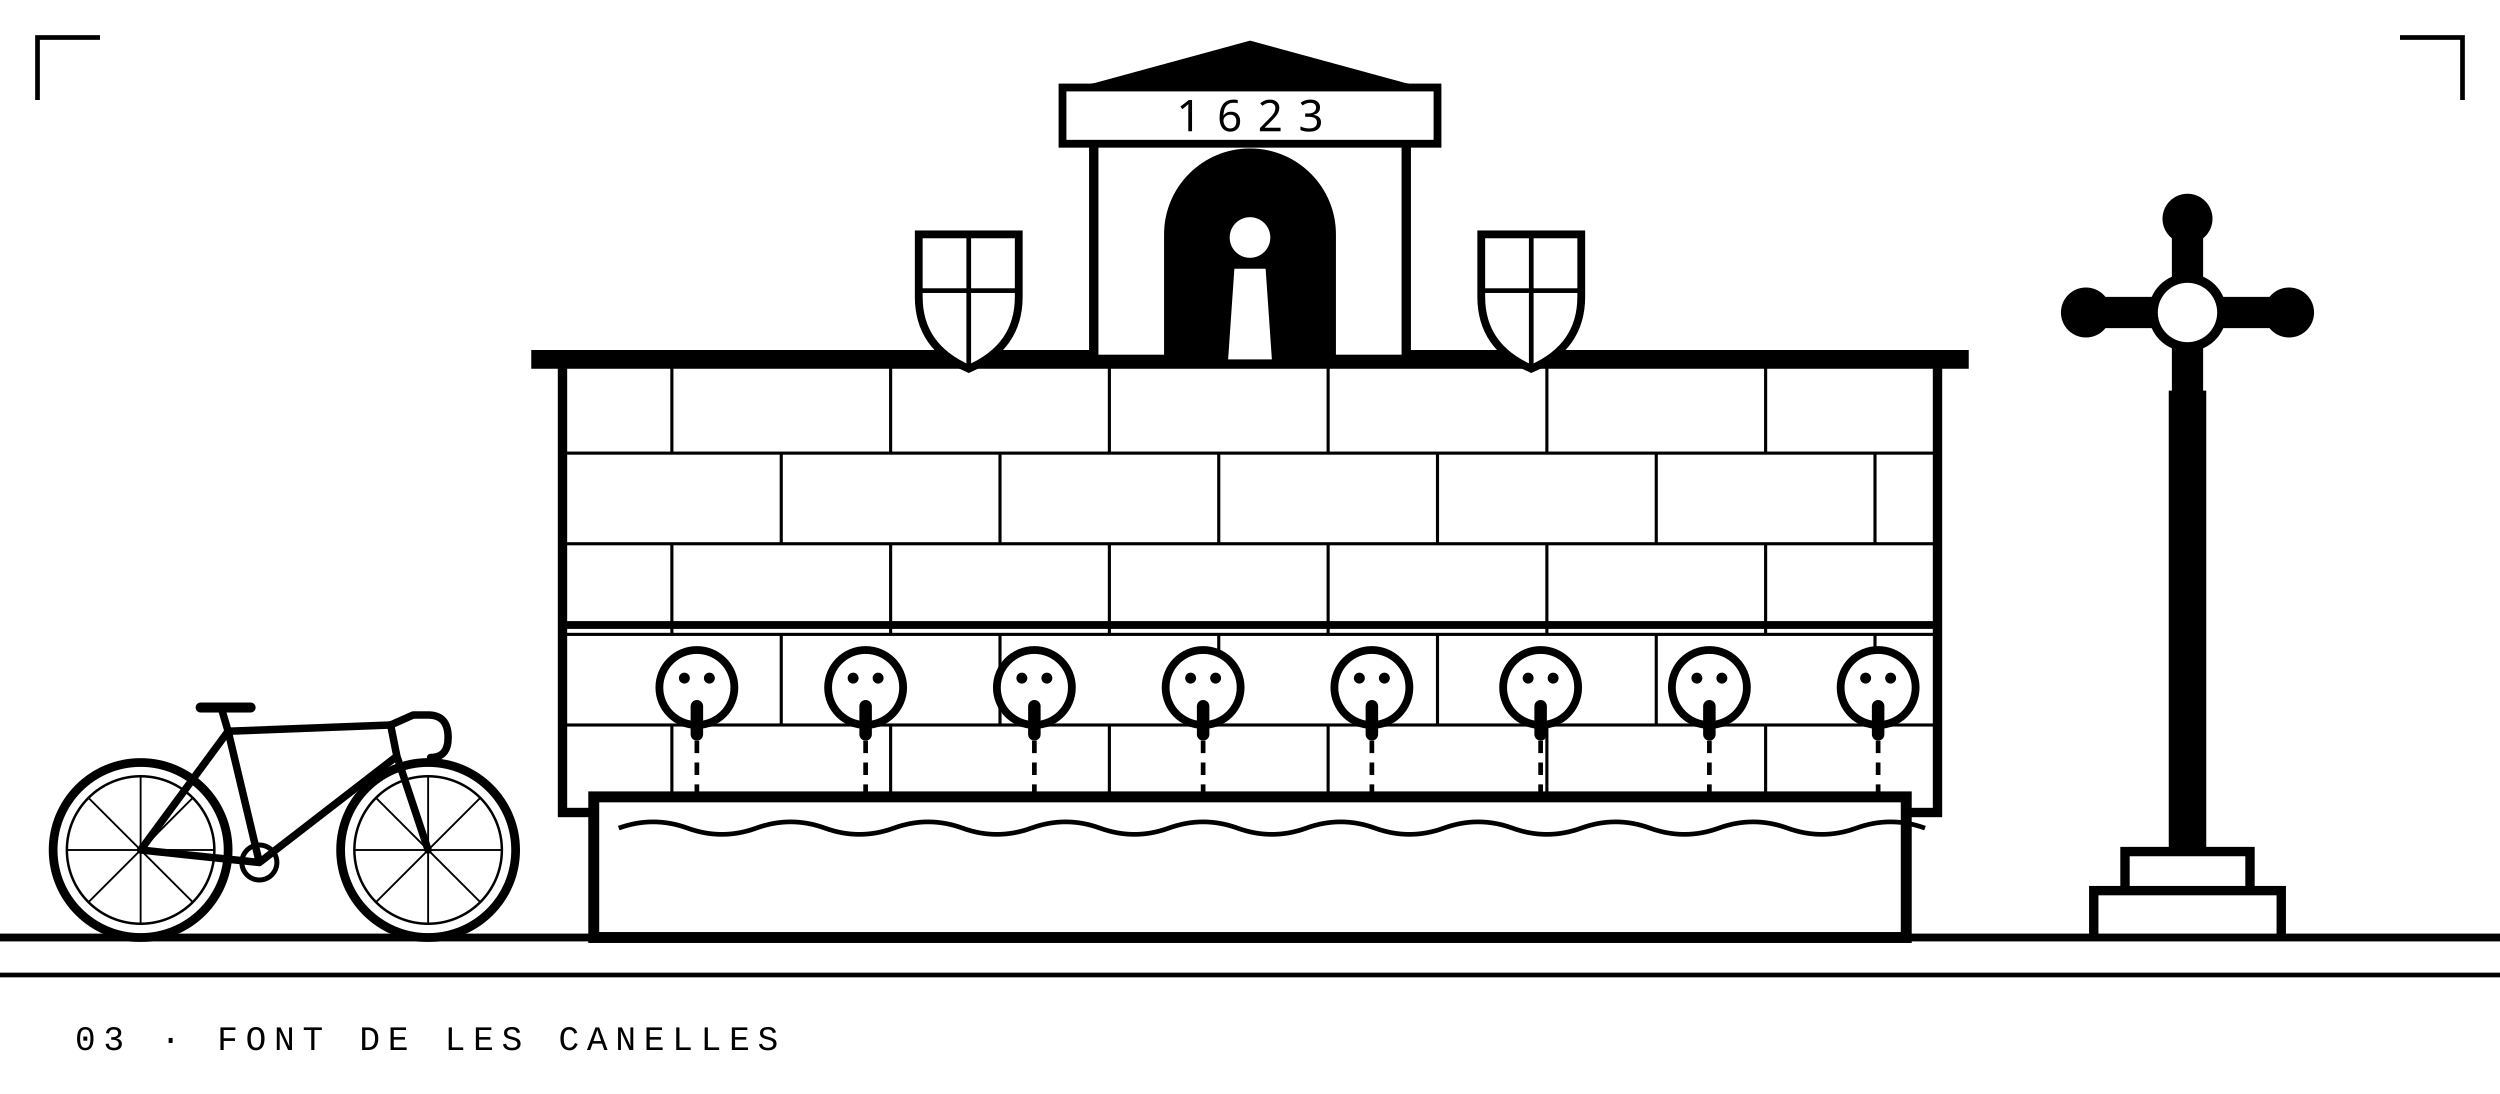
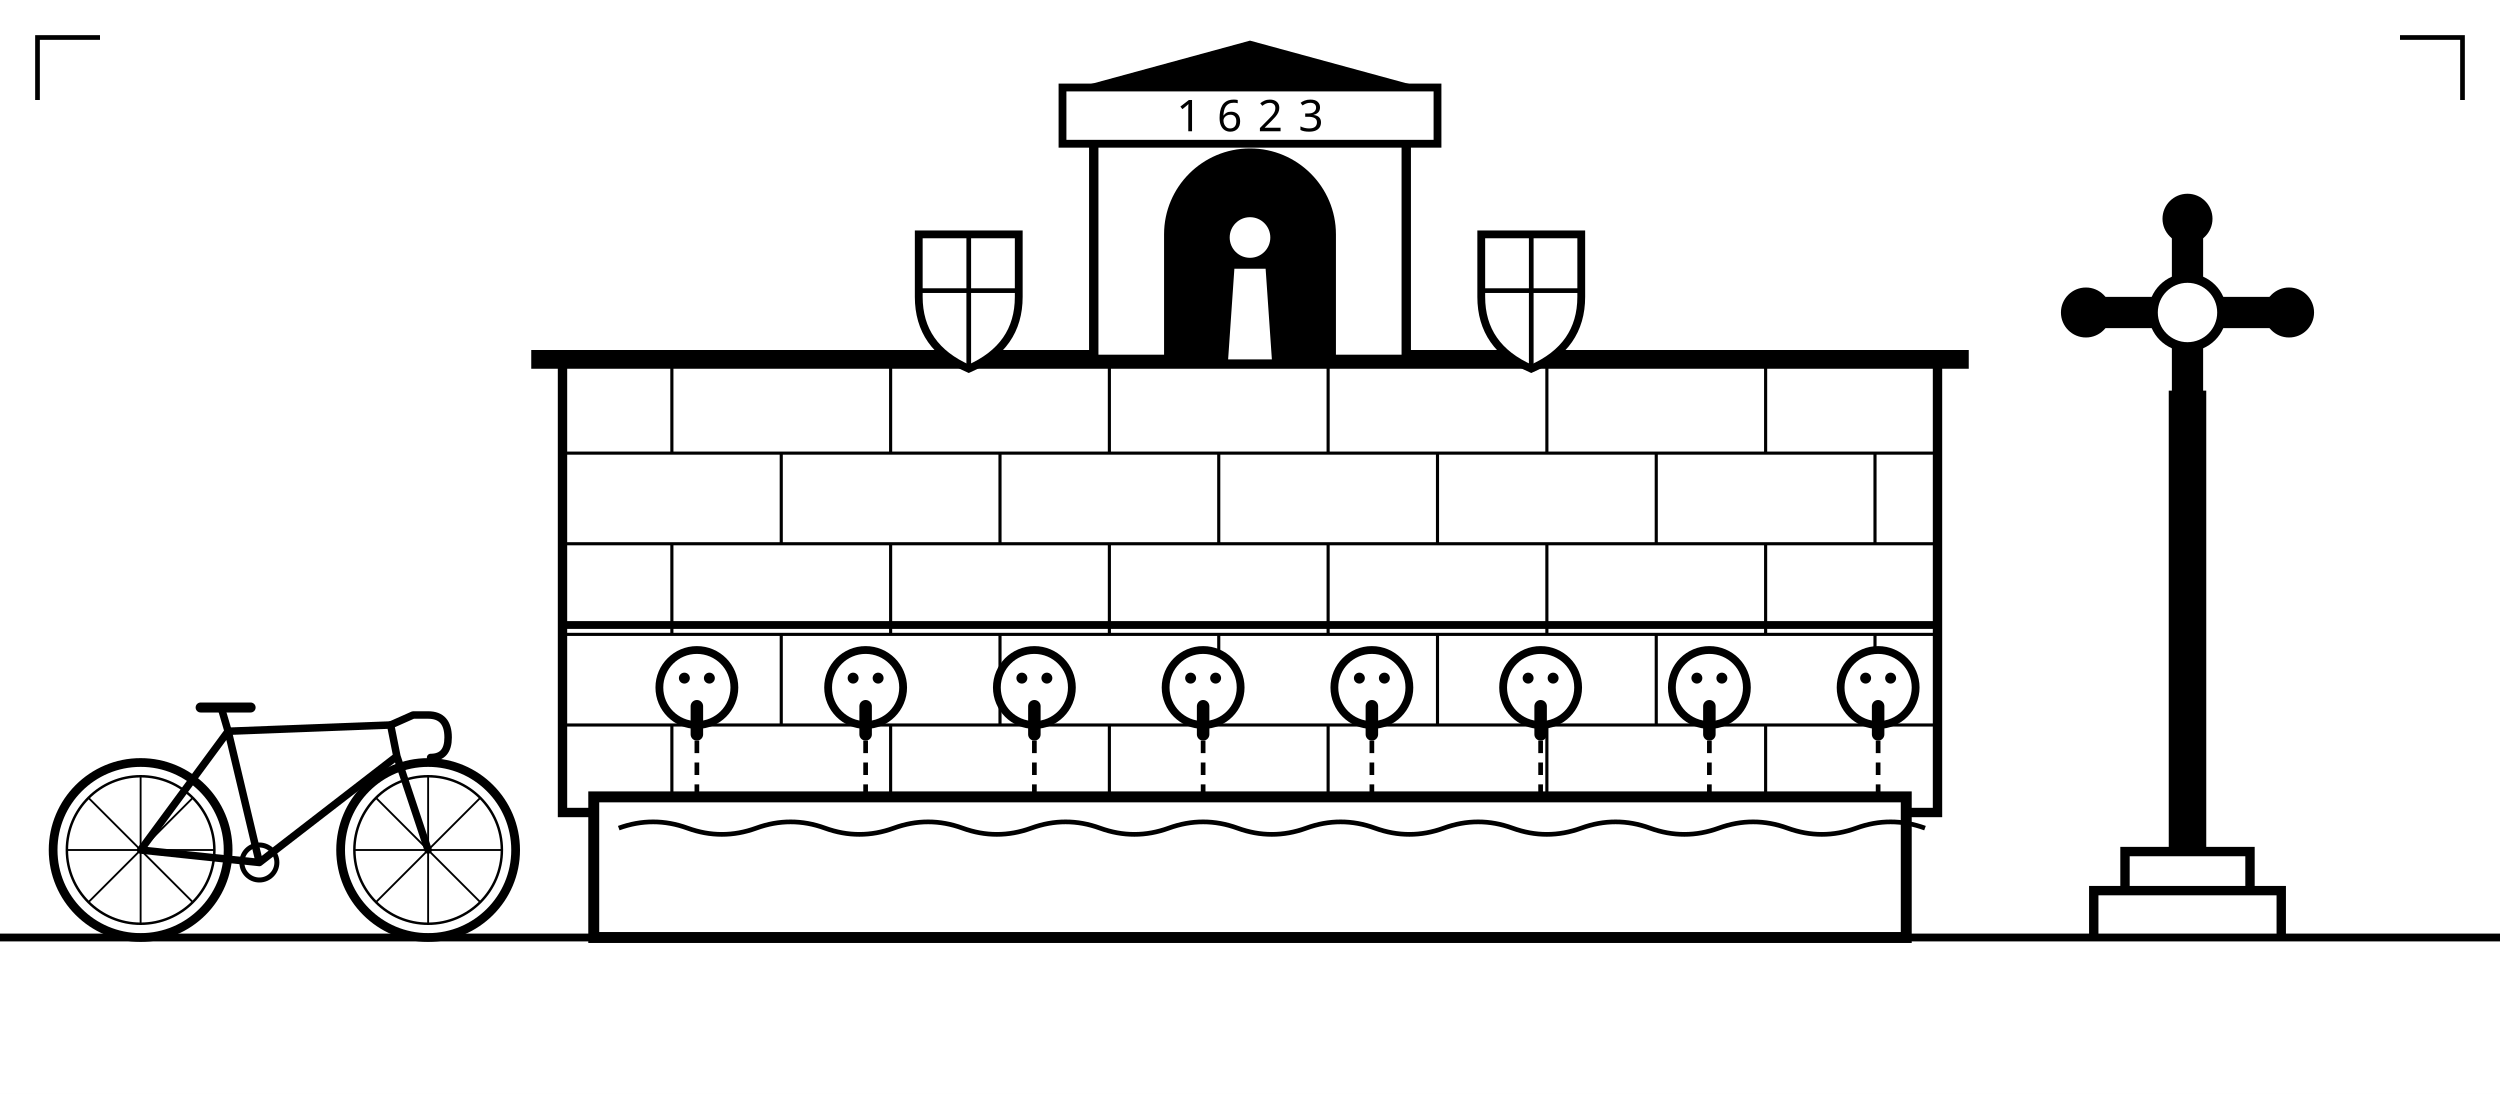
<svg xmlns="http://www.w3.org/2000/svg" viewBox="0 0 1600 700" width="1600" height="700">
  <rect width="1600" height="700" fill="#fff" />
  <rect x="360" y="230" width="880" height="290" fill="#fff" stroke="#000" stroke-width="6" />
  <g stroke="#000" stroke-width="2">
    <path d="M360 290H1240" />
    <path d="M360 348H1240" />
    <path d="M360 406H1240" />
    <path d="M360 464H1240" />
    <path d="M430 232V290" />
    <path d="M570 232V290" />
    <path d="M710 232V290" />
    <path d="M850 232V290" />
    <path d="M990 232V290" />
    <path d="M1130 232V290" />
    <path d="M500 290V348" />
    <path d="M640 290V348" />
    <path d="M780 290V348" />
    <path d="M920 290V348" />
    <path d="M1060 290V348" />
    <path d="M1200 290V348" />
    <path d="M430 348V406" />
    <path d="M570 348V406" />
    <path d="M710 348V406" />
    <path d="M850 348V406" />
    <path d="M990 348V406" />
    <path d="M1130 348V406" />
    <path d="M500 406V464" />
    <path d="M640 406V464" />
    <path d="M780 406V464" />
    <path d="M920 406V464" />
    <path d="M1060 406V464" />
    <path d="M1200 406V464" />
    <path d="M430 464V522" />
    <path d="M570 464V522" />
    <path d="M710 464V522" />
    <path d="M850 464V522" />
    <path d="M990 464V522" />
    <path d="M1130 464V522" />
  </g>
  <path d="M340 230H1260" stroke="#000" stroke-width="12" />
  <rect x="700" y="90" width="200" height="140" fill="#fff" stroke="#000" stroke-width="6" />
  <path d="M745 230V150A55 55 0 0 1 855 150V230Z" fill="#000" />
  <circle cx="800" cy="152" r="13" fill="#fff" />
  <path d="M786 230L790 172H810L814 230Z" fill="#fff" />
  <rect x="680" y="56" width="240" height="36" fill="#fff" stroke="#000" stroke-width="5" />
  <text x="800" y="84" text-anchor="middle" font-family="Anton,Impact,Arial Narrow,sans-serif" font-size="28" letter-spacing="10" fill="#000">1623</text>
  <path d="M690 56L800 26L910 56Z" fill="#000" />
  <path d="M588 150H652V190Q652 222 620 236Q588 222 588 190Z" fill="#fff" stroke="#000" stroke-width="5" />
  <path d="M588 186H652M620 150V236" stroke="#000" stroke-width="3" />
  <path d="M948 150H1012V190Q1012 222 980 236Q948 222 948 190Z" fill="#fff" stroke="#000" stroke-width="5" />
  <path d="M948 186H1012M980 150V236" stroke="#000" stroke-width="3" />
  <path d="M360 400H1240" stroke="#000" stroke-width="5" />
  <circle cx="446" cy="440" r="24" fill="#fff" stroke="#000" stroke-width="5" />
  <circle cx="438" cy="434" r="3.5" fill="#000" />
  <circle cx="454" cy="434" r="3.5" fill="#000" />
  <path d="M446 452V470" stroke="#000" stroke-width="8" stroke-linecap="round" />
  <path d="M446 474V520" stroke="#000" stroke-width="3" stroke-dasharray="8 6" />
  <circle cx="554" cy="440" r="24" fill="#fff" stroke="#000" stroke-width="5" />
  <circle cx="546" cy="434" r="3.5" fill="#000" />
  <circle cx="562" cy="434" r="3.5" fill="#000" />
  <path d="M554 452V470" stroke="#000" stroke-width="8" stroke-linecap="round" />
  <path d="M554 474V520" stroke="#000" stroke-width="3" stroke-dasharray="8 6" />
  <circle cx="662" cy="440" r="24" fill="#fff" stroke="#000" stroke-width="5" />
  <circle cx="654" cy="434" r="3.5" fill="#000" />
  <circle cx="670" cy="434" r="3.5" fill="#000" />
  <path d="M662 452V470" stroke="#000" stroke-width="8" stroke-linecap="round" />
  <path d="M662 474V520" stroke="#000" stroke-width="3" stroke-dasharray="8 6" />
  <circle cx="770" cy="440" r="24" fill="#fff" stroke="#000" stroke-width="5" />
  <circle cx="762" cy="434" r="3.5" fill="#000" />
  <circle cx="778" cy="434" r="3.5" fill="#000" />
  <path d="M770 452V470" stroke="#000" stroke-width="8" stroke-linecap="round" />
  <path d="M770 474V520" stroke="#000" stroke-width="3" stroke-dasharray="8 6" />
  <circle cx="878" cy="440" r="24" fill="#fff" stroke="#000" stroke-width="5" />
  <circle cx="870" cy="434" r="3.5" fill="#000" />
  <circle cx="886" cy="434" r="3.5" fill="#000" />
  <path d="M878 452V470" stroke="#000" stroke-width="8" stroke-linecap="round" />
  <path d="M878 474V520" stroke="#000" stroke-width="3" stroke-dasharray="8 6" />
  <circle cx="986" cy="440" r="24" fill="#fff" stroke="#000" stroke-width="5" />
  <circle cx="978" cy="434" r="3.5" fill="#000" />
  <circle cx="994" cy="434" r="3.5" fill="#000" />
  <path d="M986 452V470" stroke="#000" stroke-width="8" stroke-linecap="round" />
  <path d="M986 474V520" stroke="#000" stroke-width="3" stroke-dasharray="8 6" />
  <circle cx="1094" cy="440" r="24" fill="#fff" stroke="#000" stroke-width="5" />
  <circle cx="1086" cy="434" r="3.5" fill="#000" />
  <circle cx="1102" cy="434" r="3.5" fill="#000" />
  <path d="M1094 452V470" stroke="#000" stroke-width="8" stroke-linecap="round" />
  <path d="M1094 474V520" stroke="#000" stroke-width="3" stroke-dasharray="8 6" />
  <circle cx="1202" cy="440" r="24" fill="#fff" stroke="#000" stroke-width="5" />
  <circle cx="1194" cy="434" r="3.5" fill="#000" />
  <circle cx="1210" cy="434" r="3.5" fill="#000" />
  <path d="M1202 452V470" stroke="#000" stroke-width="8" stroke-linecap="round" />
  <path d="M1202 474V520" stroke="#000" stroke-width="3" stroke-dasharray="8 6" />
  <rect x="380" y="510" width="840" height="90" fill="#fff" stroke="#000" stroke-width="7" />
  <path d="M396 530q22 -8 44 0t44 0t44 0t44 0t44 0t44 0t44 0t44 0t44 0t44 0t44 0t44 0t44 0t44 0t44 0t44 0t44 0t44 0t44 0" fill="none" stroke="#000" stroke-width="3" />
  <path d="M1340 600V570H1460V600M1360 570V545H1440V570" fill="none" stroke="#000" stroke-width="6" />
  <rect x="1388" y="250" width="24" height="295" fill="#000" />
  <path d="M1400 150V260M1345 200H1455" stroke="#000" stroke-width="20" />
  <g fill="#000">
    <circle cx="1400" cy="140" r="16" />
    <circle cx="1335" cy="200" r="16" />
    <circle cx="1465" cy="200" r="16" />
  </g>
  <circle cx="1400" cy="200" r="22" fill="#fff" stroke="#000" stroke-width="6" />
  <g transform="translate(90 544) scale(0.8)" fill="none" stroke="#000" stroke-linecap="round" stroke-linejoin="round">
    <circle cx="0" cy="0" r="70" fill="#fff" stroke-width="7" />
    <circle cx="0" cy="0" r="59" stroke-width="2" />
    <g stroke-width="1.5">
      <path d="M0 0m0 58l0 -116" />
      <path d="M0 0m58 0l-116 0" />
      <path d="M0 0m41 41l-82 -82" />
      <path d="M0 0m41 -41l-82 82" />
    </g>
    <circle cx="230" cy="0" r="70" fill="#fff" stroke-width="7" />
    <circle cx="230" cy="0" r="59" stroke-width="2" />
    <g stroke-width="1.5">
      <path d="M230 0m0 58l0 -116" />
      <path d="M230 0m58 0l-116 0" />
      <path d="M230 0m41 41l-82 -82" />
      <path d="M230 0m41 -41l-82 82" />
    </g>
    <path d="M0 0L95 10L70 -95L200 -100L205 -75L95 10M0 0L70 -95M205 -75L230 0" stroke-width="6" />
    <path d="M70 -95L65 -112" stroke-width="6" />
    <path d="M48 -114H88" stroke-width="8" />
    <path d="M200 -100L218 -108h12q16 0 16 18q0 16 -14 16" stroke-width="6" />
    <circle cx="95" cy="10" r="14" stroke-width="4" />
  </g>
  <path d="M0 600H1600" stroke="#000" stroke-width="5" />
  <rect y="624" width="1600" height="76" fill="#fff" />
-   <path d="M0 624H1600" stroke="#000" stroke-width="3" />
-   <g font-family="Courier New,monospace" font-size="22" fill="#000" letter-spacing="5">
-     <text x="48" y="672">03 · FONT DE LES CANELLES</text>
-   </g>
  <path d="M24 64V24H64M1536 24H1576V64" fill="none" stroke="#000" stroke-width="3" />
</svg>
